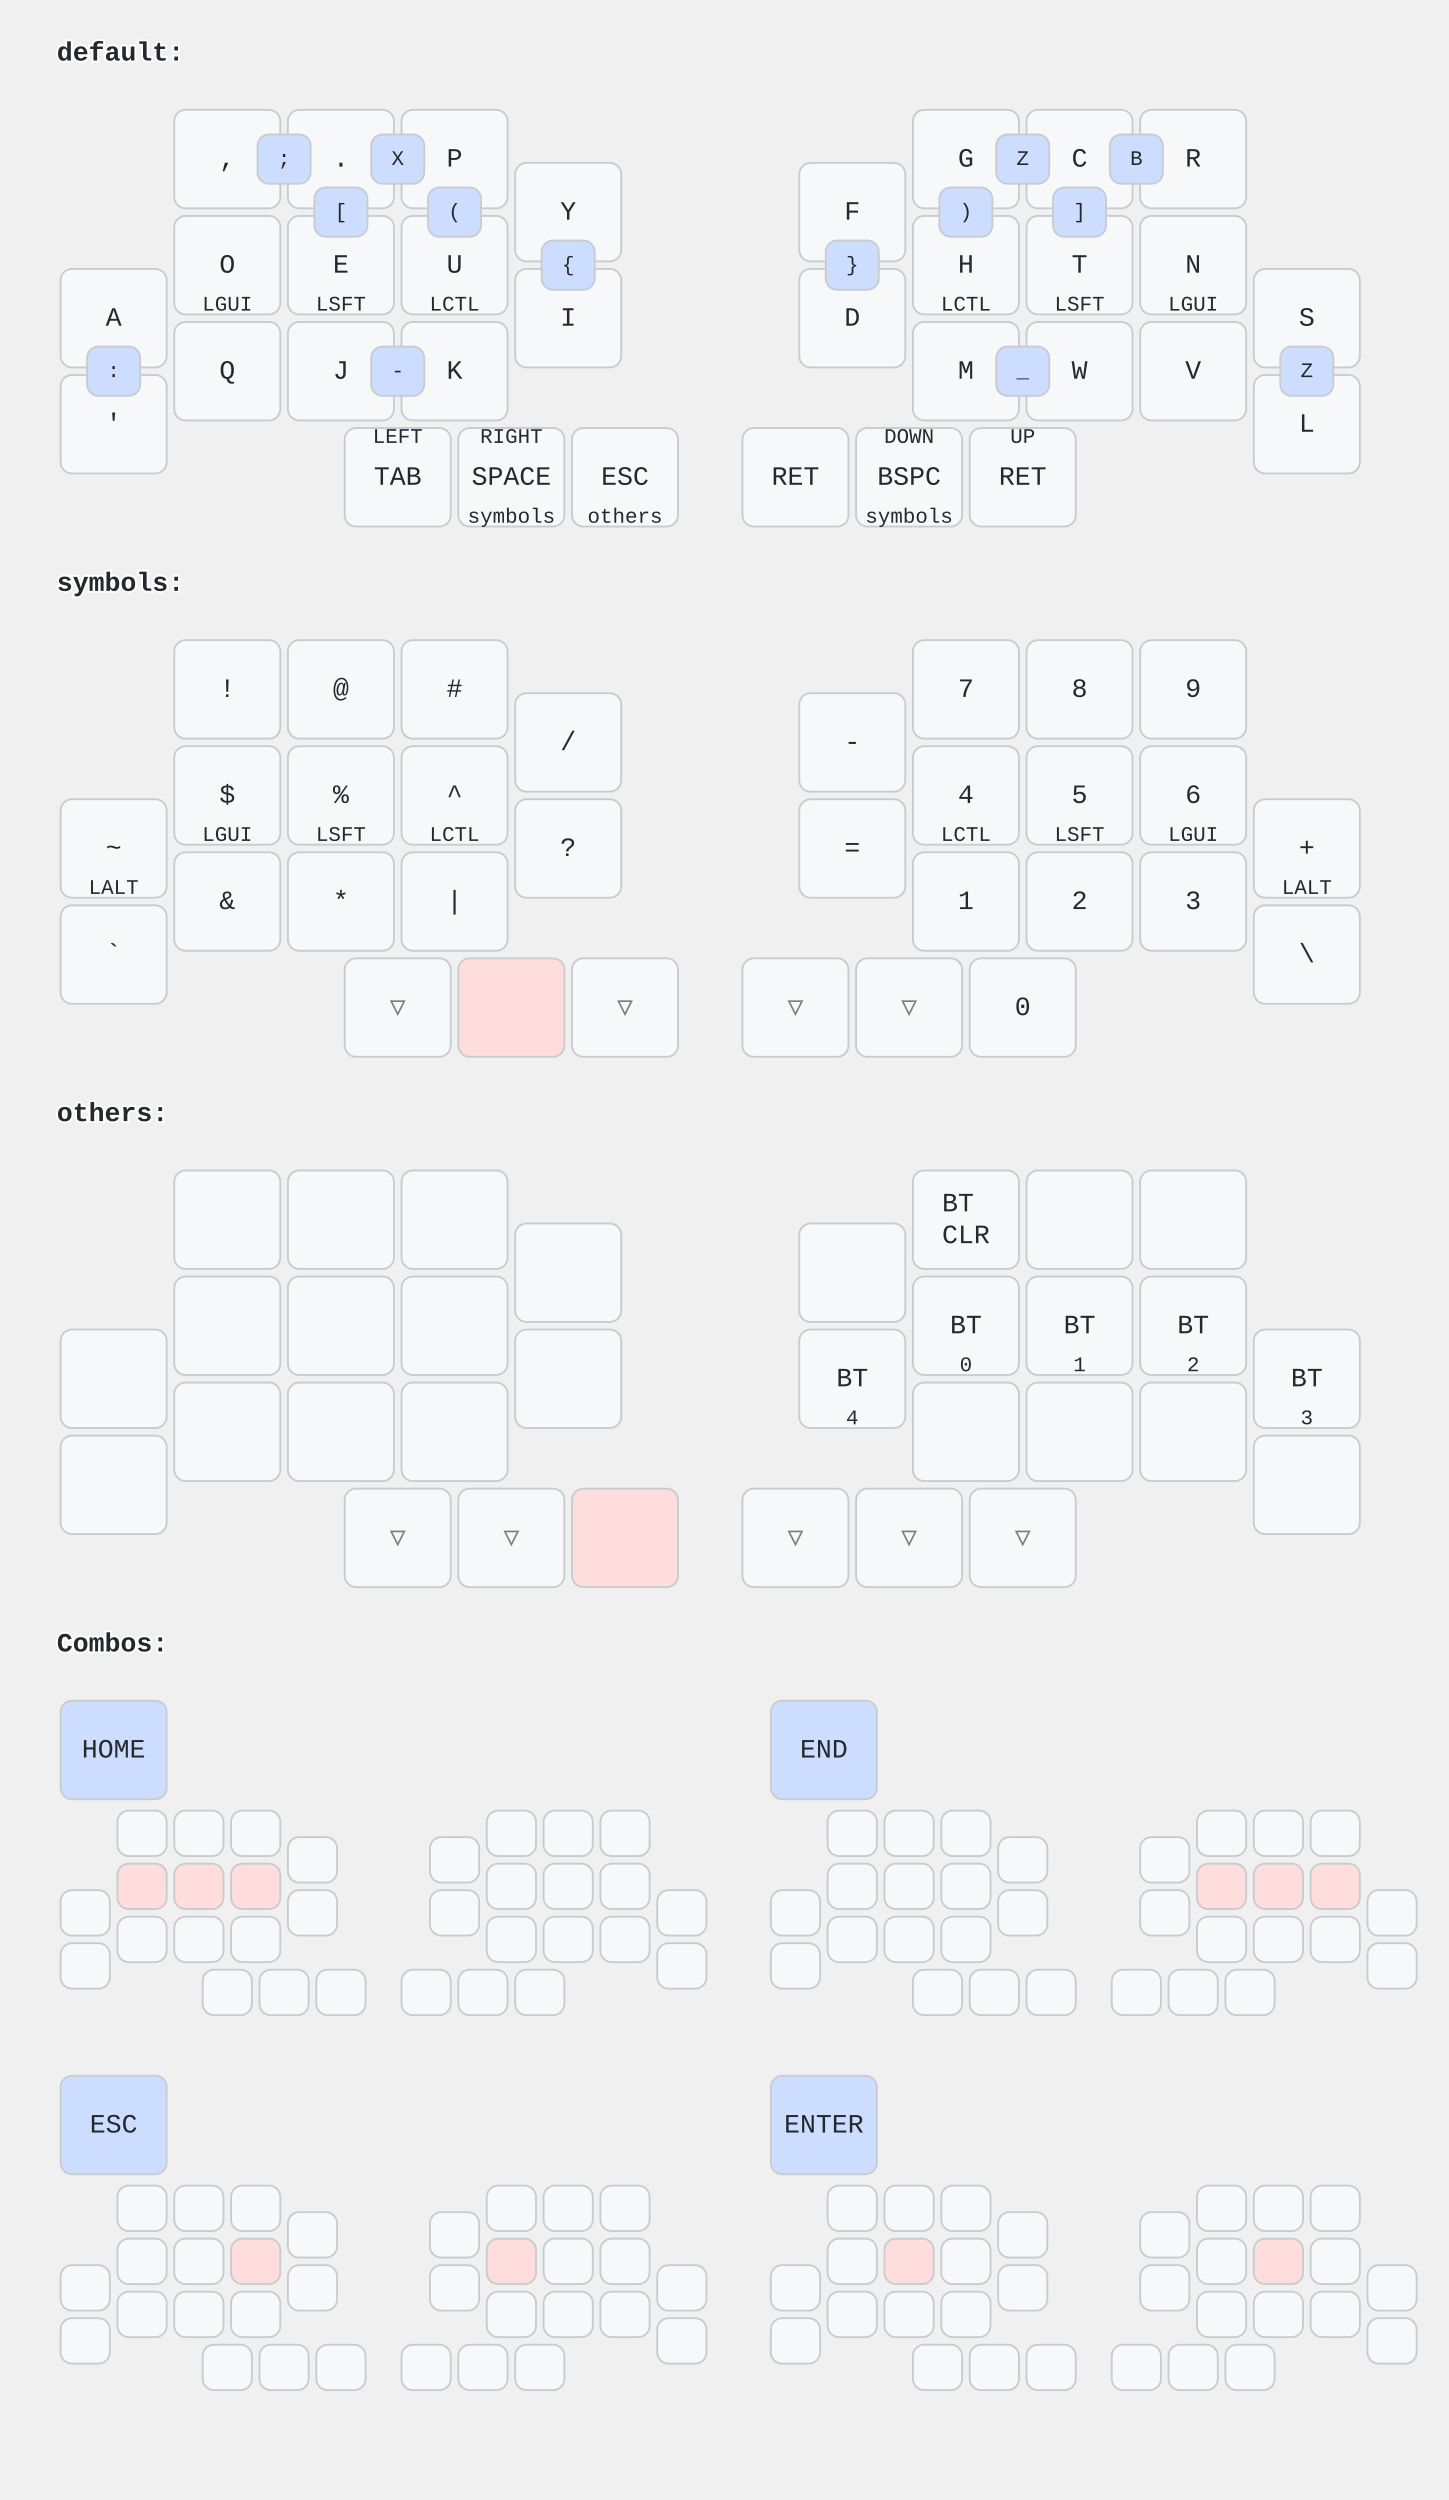
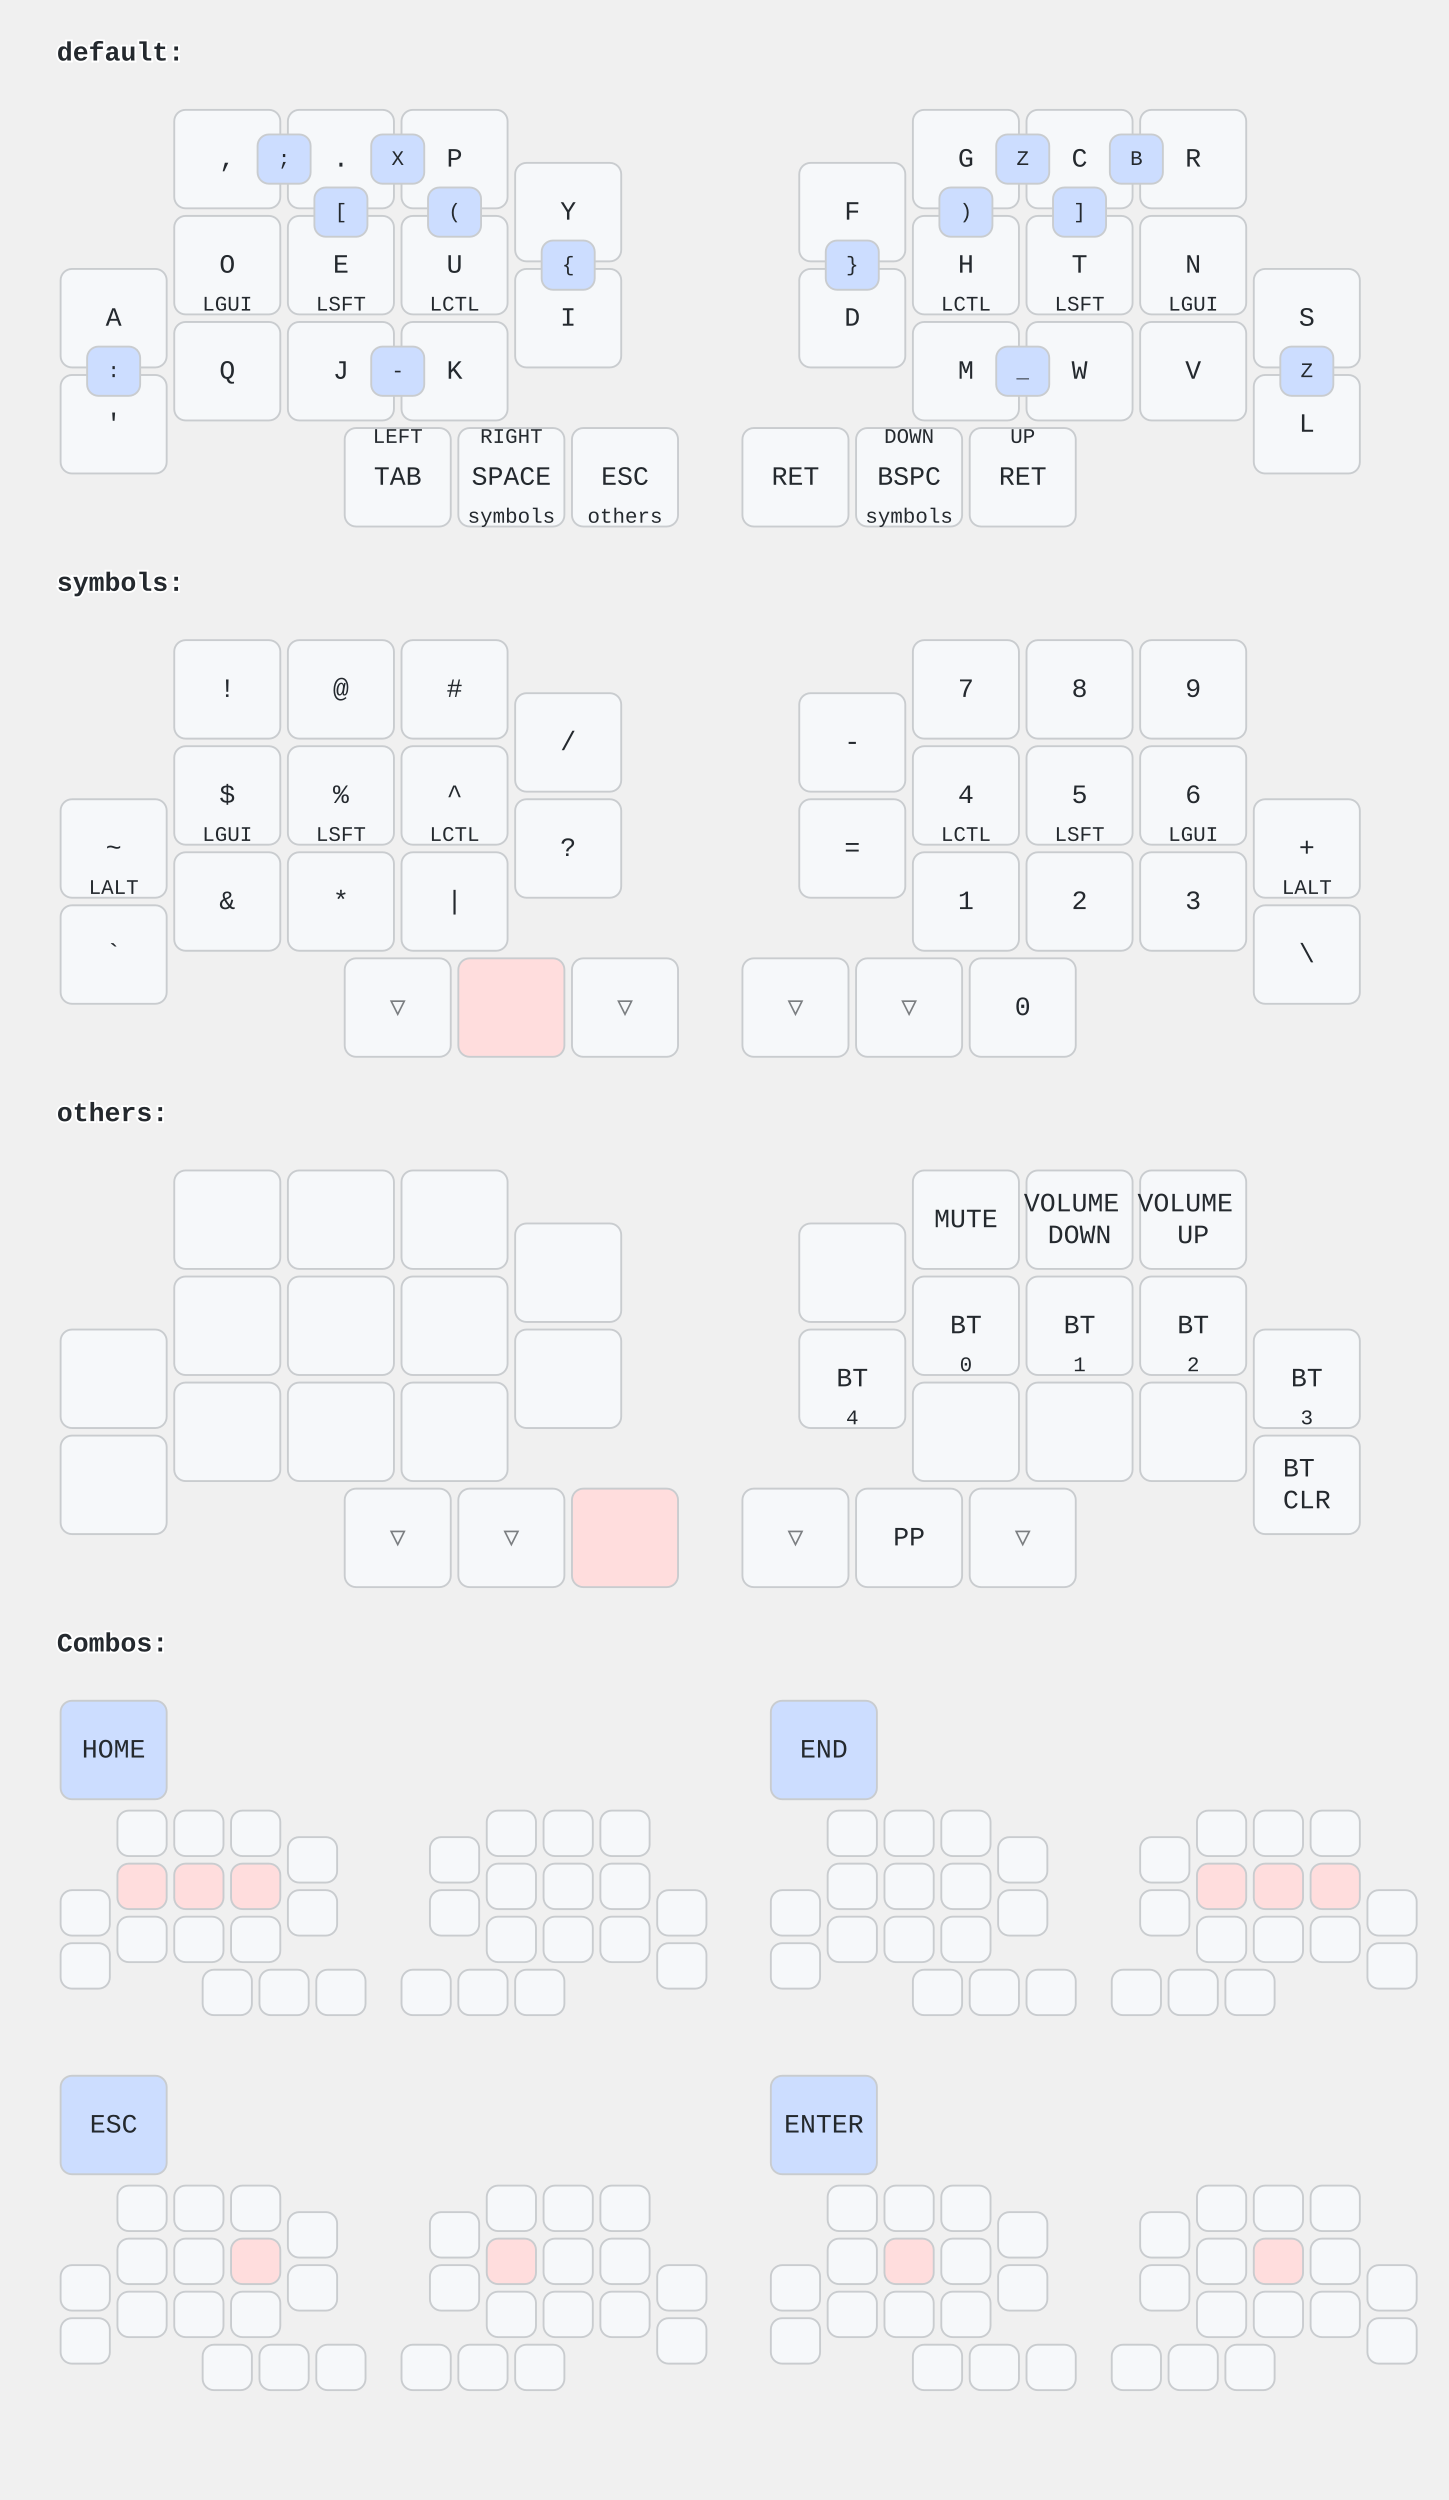
<svg xmlns="http://www.w3.org/2000/svg" width="765" height="1320" viewBox="0 0 765 1320" class="keymap">
  <style>/* inherit to force styles through use tags */
svg path {
    fill: inherit;
}

/* font and background color specifications */
svg.keymap {
    font-family: SFMono-Regular,Consolas,Liberation Mono,Menlo,monospace;
    font-size: 14px;
    font-kerning: normal;
    text-rendering: optimizeLegibility;
    fill: #24292e;
}

/* default key styling */
rect.key {
    fill: #f6f8fa;
}

rect.key, rect.combo {
    stroke: #c9cccf;
    stroke-width: 1;
}

/* default key side styling, only used is draw_key_sides is set */
rect.side {
    filter: brightness(90%);
}

/* color accent for combo boxes */
rect.combo, rect.combo-separate {
    fill: #cdf;
}

/* color accent for held keys */
rect.held, rect.combo.held {
    fill: #fdd;
}

/* color accent for ghost (optional) keys */
rect.ghost, rect.combo.ghost {
    stroke-dasharray: 4, 4;
    stroke-width: 2;
}

text {
    text-anchor: middle;
    dominant-baseline: middle;
}

/* styling for layer labels */
text.label {
    font-weight: bold;
    text-anchor: start;
    stroke: white;
    stroke-width: 2;
    paint-order: stroke;
}

/* styling for combo tap, and key hold/shifted label text */
text.combo, text.hold, text.shifted {
    font-size: 11px;
}

text.hold {
    text-anchor: middle;
    dominant-baseline: auto;
}

text.shifted {
    text-anchor: middle;
    dominant-baseline: hanging;
}

/* styling for hold/shifted label text in combo box */
text.combo.hold, text.combo.shifted {
    font-size: 8px;
}

/* lighter symbol for transparent keys */
text.trans {
    fill: #7b7e81;
}

/* styling for combo dendrons */
path.combo {
    stroke-width: 1;
    stroke: gray;
    fill: none;
}

/* Start Tabler Icons Cleanup */
/* cannot use height/width with glyphs */
.icon-tabler &gt; path {
    fill: inherit;
    stroke: inherit;
    stroke-width: 2;
}
/* hide tabler's default box */
.icon-tabler &gt; path[stroke="none"][fill="none"] {
    visibility: hidden;
}
/* End Tabler Icons Cleanup */
</style>
  <g transform="translate(30, 0)" class="layer-default">
    <text x="0" y="28" class="label">default:</text>
    <g transform="translate(0, 56)">
      <g transform="translate(90, 28)" class="key keypos-0">
        <rect rx="6" ry="6" x="-28" y="-26" width="56" height="52" class="key" />
        <text x="0" y="0" class="key tap">,</text>
      </g>
      <g transform="translate(150, 28)" class="key keypos-1">
        <rect rx="6" ry="6" x="-28" y="-26" width="56" height="52" class="key" />
        <text x="0" y="0" class="key tap">.</text>
      </g>
      <g transform="translate(210, 28)" class="key keypos-2">
        <rect rx="6" ry="6" x="-28" y="-26" width="56" height="52" class="key" />
        <text x="0" y="0" class="key tap">P</text>
      </g>
      <g transform="translate(270, 56)" class="key keypos-3">
        <rect rx="6" ry="6" x="-28" y="-26" width="56" height="52" class="key" />
        <text x="0" y="0" class="key tap">Y</text>
      </g>
      <g transform="translate(420, 56)" class="key keypos-4">
        <rect rx="6" ry="6" x="-28" y="-26" width="56" height="52" class="key" />
        <text x="0" y="0" class="key tap">F</text>
      </g>
      <g transform="translate(480, 28)" class="key keypos-5">
        <rect rx="6" ry="6" x="-28" y="-26" width="56" height="52" class="key" />
        <text x="0" y="0" class="key tap">G</text>
      </g>
      <g transform="translate(540, 28)" class="key keypos-6">
        <rect rx="6" ry="6" x="-28" y="-26" width="56" height="52" class="key" />
        <text x="0" y="0" class="key tap">C</text>
      </g>
      <g transform="translate(600, 28)" class="key keypos-7">
        <rect rx="6" ry="6" x="-28" y="-26" width="56" height="52" class="key" />
        <text x="0" y="0" class="key tap">R</text>
      </g>
      <g transform="translate(30, 112)" class="key keypos-8">
        <rect rx="6" ry="6" x="-28" y="-26" width="56" height="52" class="key" />
        <text x="0" y="0" class="key tap">A</text>
        <text x="0" y="24" class="key hold">LALT</text>
      </g>
      <g transform="translate(90, 84)" class="key keypos-9">
        <rect rx="6" ry="6" x="-28" y="-26" width="56" height="52" class="key" />
        <text x="0" y="0" class="key tap">O</text>
        <text x="0" y="24" class="key hold">LGUI</text>
      </g>
      <g transform="translate(150, 84)" class="key keypos-10">
        <rect rx="6" ry="6" x="-28" y="-26" width="56" height="52" class="key" />
        <text x="0" y="0" class="key tap">E</text>
        <text x="0" y="24" class="key hold">LSFT</text>
      </g>
      <g transform="translate(210, 84)" class="key keypos-11">
        <rect rx="6" ry="6" x="-28" y="-26" width="56" height="52" class="key" />
        <text x="0" y="0" class="key tap">U</text>
        <text x="0" y="24" class="key hold">LCTL</text>
      </g>
      <g transform="translate(270, 112)" class="key keypos-12">
        <rect rx="6" ry="6" x="-28" y="-26" width="56" height="52" class="key" />
        <text x="0" y="0" class="key tap">I</text>
      </g>
      <g transform="translate(420, 112)" class="key keypos-13">
        <rect rx="6" ry="6" x="-28" y="-26" width="56" height="52" class="key" />
        <text x="0" y="0" class="key tap">D</text>
      </g>
      <g transform="translate(480, 84)" class="key keypos-14">
        <rect rx="6" ry="6" x="-28" y="-26" width="56" height="52" class="key" />
        <text x="0" y="0" class="key tap">H</text>
        <text x="0" y="24" class="key hold">LCTL</text>
      </g>
      <g transform="translate(540, 84)" class="key keypos-15">
        <rect rx="6" ry="6" x="-28" y="-26" width="56" height="52" class="key" />
        <text x="0" y="0" class="key tap">T</text>
        <text x="0" y="24" class="key hold">LSFT</text>
      </g>
      <g transform="translate(600, 84)" class="key keypos-16">
        <rect rx="6" ry="6" x="-28" y="-26" width="56" height="52" class="key" />
        <text x="0" y="0" class="key tap">N</text>
        <text x="0" y="24" class="key hold">LGUI</text>
      </g>
      <g transform="translate(660, 112)" class="key keypos-17">
        <rect rx="6" ry="6" x="-28" y="-26" width="56" height="52" class="key" />
        <text x="0" y="0" class="key tap">S</text>
        <text x="0" y="24" class="key hold">LALT</text>
      </g>
      <g transform="translate(30, 168)" class="key keypos-18">
        <rect rx="6" ry="6" x="-28" y="-26" width="56" height="52" class="key" />
        <text x="0" y="0" class="key tap">'</text>
      </g>
      <g transform="translate(90, 140)" class="key keypos-19">
        <rect rx="6" ry="6" x="-28" y="-26" width="56" height="52" class="key" />
        <text x="0" y="0" class="key tap">Q</text>
      </g>
      <g transform="translate(150, 140)" class="key keypos-20">
        <rect rx="6" ry="6" x="-28" y="-26" width="56" height="52" class="key" />
        <text x="0" y="0" class="key tap">J</text>
      </g>
      <g transform="translate(210, 140)" class="key keypos-21">
        <rect rx="6" ry="6" x="-28" y="-26" width="56" height="52" class="key" />
        <text x="0" y="0" class="key tap">K</text>
      </g>
      <g transform="translate(480, 140)" class="key keypos-22">
        <rect rx="6" ry="6" x="-28" y="-26" width="56" height="52" class="key" />
        <text x="0" y="0" class="key tap">M</text>
      </g>
      <g transform="translate(540, 140)" class="key keypos-23">
        <rect rx="6" ry="6" x="-28" y="-26" width="56" height="52" class="key" />
        <text x="0" y="0" class="key tap">W</text>
      </g>
      <g transform="translate(600, 140)" class="key keypos-24">
        <rect rx="6" ry="6" x="-28" y="-26" width="56" height="52" class="key" />
        <text x="0" y="0" class="key tap">V</text>
      </g>
      <g transform="translate(660, 168)" class="key keypos-25">
        <rect rx="6" ry="6" x="-28" y="-26" width="56" height="52" class="key" />
        <text x="0" y="0" class="key tap">L</text>
      </g>
      <g transform="translate(180, 196)" class="key keypos-26">
        <rect rx="6" ry="6" x="-28" y="-26" width="56" height="52" class="key" />
        <text x="0" y="0" class="key tap">TAB</text>
        <text x="0" y="-24" class="key shifted">LEFT</text>
      </g>
      <g transform="translate(240, 196)" class="key keypos-27">
        <rect rx="6" ry="6" x="-28" y="-26" width="56" height="52" class="key" />
        <text x="0" y="0" class="key tap">SPACE</text>
        <text x="0" y="24" class="key hold">symbols</text>
        <text x="0" y="-24" class="key shifted">RIGHT</text>
      </g>
      <g transform="translate(300, 196)" class="key keypos-28">
        <rect rx="6" ry="6" x="-28" y="-26" width="56" height="52" class="key" />
        <text x="0" y="0" class="key tap">ESC</text>
        <text x="0" y="24" class="key hold">others</text>
      </g>
      <g transform="translate(390, 196)" class="key keypos-29">
        <rect rx="6" ry="6" x="-28" y="-26" width="56" height="52" class="key" />
        <text x="0" y="0" class="key tap">RET</text>
      </g>
      <g transform="translate(450, 196)" class="key keypos-30">
        <rect rx="6" ry="6" x="-28" y="-26" width="56" height="52" class="key" />
        <text x="0" y="0" class="key tap">BSPC</text>
        <text x="0" y="24" class="key hold">symbols</text>
        <text x="0" y="-24" class="key shifted">DOWN</text>
      </g>
      <g transform="translate(510, 196)" class="key keypos-31">
        <rect rx="6" ry="6" x="-28" y="-26" width="56" height="52" class="key" />
        <text x="0" y="0" class="key tap">RET</text>
        <text x="0" y="-24" class="key shifted">UP</text>
      </g>
      <g class="combo combopos-0">
        <rect rx="6" ry="6" x="106" y="15" width="28" height="26" class="combo" />
        <text x="120" y="28" class="combo tap">;</text>
      </g>
      <g class="combo combopos-1">
        <rect rx="6" ry="6" x="166" y="15" width="28" height="26" class="combo" />
        <text x="180" y="28" class="combo tap">X</text>
      </g>
      <g class="combo combopos-2">
        <rect rx="6" ry="6" x="496" y="15" width="28" height="26" class="combo" />
        <text x="510" y="28" class="combo tap">Z</text>
      </g>
      <g class="combo combopos-3">
        <rect rx="6" ry="6" x="556" y="15" width="28" height="26" class="combo" />
        <text x="570" y="28" class="combo tap">B</text>
      </g>
      <g class="combo combopos-4">
        <rect rx="6" ry="6" x="16" y="127" width="28" height="26" class="combo" />
        <text x="30" y="140" class="combo tap">:</text>
      </g>
      <g class="combo combopos-5">
        <rect rx="6" ry="6" x="646" y="127" width="28" height="26" class="combo" />
        <text x="660" y="140" class="combo tap">Z</text>
      </g>
      <g class="combo combopos-6">
        <rect rx="6" ry="6" x="136" y="43" width="28" height="26" class="combo" />
        <text x="150" y="56" class="combo tap">[</text>
      </g>
      <g class="combo combopos-7">
        <rect rx="6" ry="6" x="526" y="43" width="28" height="26" class="combo" />
        <text x="540" y="56" class="combo tap">]</text>
      </g>
      <g class="combo combopos-8">
        <rect rx="6" ry="6" x="196" y="43" width="28" height="26" class="combo" />
        <text x="210" y="56" class="combo tap">(</text>
      </g>
      <g class="combo combopos-9">
        <rect rx="6" ry="6" x="466" y="43" width="28" height="26" class="combo" />
        <text x="480" y="56" class="combo tap">)</text>
      </g>
      <g class="combo combopos-10">
        <rect rx="6" ry="6" x="256" y="71" width="28" height="26" class="combo" />
        <text x="270" y="84" class="combo tap">{</text>
      </g>
      <g class="combo combopos-11">
        <rect rx="6" ry="6" x="406" y="71" width="28" height="26" class="combo" />
        <text x="420" y="84" class="combo tap">}</text>
      </g>
      <g class="combo combopos-12">
        <rect rx="6" ry="6" x="166" y="127" width="28" height="26" class="combo" />
        <text x="180" y="140" class="combo tap">-</text>
      </g>
      <g class="combo combopos-13">
        <rect rx="6" ry="6" x="496" y="127" width="28" height="26" class="combo" />
        <text x="510" y="140" class="combo tap">_</text>
      </g>
    </g>
  </g>
  <g transform="translate(30, 280)" class="layer-symbols">
    <text x="0" y="28" class="label">symbols:</text>
    <g transform="translate(0, 56)">
      <g transform="translate(90, 28)" class="key keypos-0">
        <rect rx="6" ry="6" x="-28" y="-26" width="56" height="52" class="key" />
        <text x="0" y="0" class="key tap">!</text>
      </g>
      <g transform="translate(150, 28)" class="key keypos-1">
        <rect rx="6" ry="6" x="-28" y="-26" width="56" height="52" class="key" />
        <text x="0" y="0" class="key tap">@</text>
      </g>
      <g transform="translate(210, 28)" class="key keypos-2">
        <rect rx="6" ry="6" x="-28" y="-26" width="56" height="52" class="key" />
        <text x="0" y="0" class="key tap">#</text>
      </g>
      <g transform="translate(270, 56)" class="key keypos-3">
        <rect rx="6" ry="6" x="-28" y="-26" width="56" height="52" class="key" />
        <text x="0" y="0" class="key tap">/</text>
      </g>
      <g transform="translate(420, 56)" class="key keypos-4">
        <rect rx="6" ry="6" x="-28" y="-26" width="56" height="52" class="key" />
        <text x="0" y="0" class="key tap">-</text>
      </g>
      <g transform="translate(480, 28)" class="key keypos-5">
        <rect rx="6" ry="6" x="-28" y="-26" width="56" height="52" class="key" />
        <text x="0" y="0" class="key tap">7</text>
      </g>
      <g transform="translate(540, 28)" class="key keypos-6">
        <rect rx="6" ry="6" x="-28" y="-26" width="56" height="52" class="key" />
        <text x="0" y="0" class="key tap">8</text>
      </g>
      <g transform="translate(600, 28)" class="key keypos-7">
        <rect rx="6" ry="6" x="-28" y="-26" width="56" height="52" class="key" />
        <text x="0" y="0" class="key tap">9</text>
      </g>
      <g transform="translate(30, 112)" class="key keypos-8">
        <rect rx="6" ry="6" x="-28" y="-26" width="56" height="52" class="key" />
        <text x="0" y="0" class="key tap">~</text>
        <text x="0" y="24" class="key hold">LALT</text>
      </g>
      <g transform="translate(90, 84)" class="key keypos-9">
        <rect rx="6" ry="6" x="-28" y="-26" width="56" height="52" class="key" />
        <text x="0" y="0" class="key tap">$</text>
        <text x="0" y="24" class="key hold">LGUI</text>
      </g>
      <g transform="translate(150, 84)" class="key keypos-10">
        <rect rx="6" ry="6" x="-28" y="-26" width="56" height="52" class="key" />
        <text x="0" y="0" class="key tap">%</text>
        <text x="0" y="24" class="key hold">LSFT</text>
      </g>
      <g transform="translate(210, 84)" class="key keypos-11">
        <rect rx="6" ry="6" x="-28" y="-26" width="56" height="52" class="key" />
        <text x="0" y="0" class="key tap">^</text>
        <text x="0" y="24" class="key hold">LCTL</text>
      </g>
      <g transform="translate(270, 112)" class="key keypos-12">
        <rect rx="6" ry="6" x="-28" y="-26" width="56" height="52" class="key" />
        <text x="0" y="0" class="key tap">?</text>
      </g>
      <g transform="translate(420, 112)" class="key keypos-13">
        <rect rx="6" ry="6" x="-28" y="-26" width="56" height="52" class="key" />
        <text x="0" y="0" class="key tap">=</text>
      </g>
      <g transform="translate(480, 84)" class="key keypos-14">
        <rect rx="6" ry="6" x="-28" y="-26" width="56" height="52" class="key" />
        <text x="0" y="0" class="key tap">4</text>
        <text x="0" y="24" class="key hold">LCTL</text>
      </g>
      <g transform="translate(540, 84)" class="key keypos-15">
        <rect rx="6" ry="6" x="-28" y="-26" width="56" height="52" class="key" />
        <text x="0" y="0" class="key tap">5</text>
        <text x="0" y="24" class="key hold">LSFT</text>
      </g>
      <g transform="translate(600, 84)" class="key keypos-16">
        <rect rx="6" ry="6" x="-28" y="-26" width="56" height="52" class="key" />
        <text x="0" y="0" class="key tap">6</text>
        <text x="0" y="24" class="key hold">LGUI</text>
      </g>
      <g transform="translate(660, 112)" class="key keypos-17">
        <rect rx="6" ry="6" x="-28" y="-26" width="56" height="52" class="key" />
        <text x="0" y="0" class="key tap">+</text>
        <text x="0" y="24" class="key hold">LALT</text>
      </g>
      <g transform="translate(30, 168)" class="key keypos-18">
        <rect rx="6" ry="6" x="-28" y="-26" width="56" height="52" class="key" />
        <text x="0" y="0" class="key tap">`</text>
      </g>
      <g transform="translate(90, 140)" class="key keypos-19">
        <rect rx="6" ry="6" x="-28" y="-26" width="56" height="52" class="key" />
        <text x="0" y="0" class="key tap">&amp;</text>
      </g>
      <g transform="translate(150, 140)" class="key keypos-20">
        <rect rx="6" ry="6" x="-28" y="-26" width="56" height="52" class="key" />
        <text x="0" y="0" class="key tap">*</text>
      </g>
      <g transform="translate(210, 140)" class="key keypos-21">
        <rect rx="6" ry="6" x="-28" y="-26" width="56" height="52" class="key" />
        <text x="0" y="0" class="key tap">|</text>
      </g>
      <g transform="translate(480, 140)" class="key keypos-22">
        <rect rx="6" ry="6" x="-28" y="-26" width="56" height="52" class="key" />
        <text x="0" y="0" class="key tap">1</text>
      </g>
      <g transform="translate(540, 140)" class="key keypos-23">
        <rect rx="6" ry="6" x="-28" y="-26" width="56" height="52" class="key" />
        <text x="0" y="0" class="key tap">2</text>
      </g>
      <g transform="translate(600, 140)" class="key keypos-24">
        <rect rx="6" ry="6" x="-28" y="-26" width="56" height="52" class="key" />
        <text x="0" y="0" class="key tap">3</text>
      </g>
      <g transform="translate(660, 168)" class="key keypos-25">
        <rect rx="6" ry="6" x="-28" y="-26" width="56" height="52" class="key" />
        <text x="0" y="0" class="key tap">\</text>
      </g>
      <g transform="translate(180, 196)" class="key trans keypos-26">
        <rect rx="6" ry="6" x="-28" y="-26" width="56" height="52" class="key trans" />
        <text x="0" y="0" class="key trans tap">▽</text>
      </g>
      <g transform="translate(240, 196)" class="key held keypos-27">
        <rect rx="6" ry="6" x="-28" y="-26" width="56" height="52" class="key held" />
      </g>
      <g transform="translate(300, 196)" class="key trans keypos-28">
        <rect rx="6" ry="6" x="-28" y="-26" width="56" height="52" class="key trans" />
        <text x="0" y="0" class="key trans tap">▽</text>
      </g>
      <g transform="translate(390, 196)" class="key trans keypos-29">
        <rect rx="6" ry="6" x="-28" y="-26" width="56" height="52" class="key trans" />
        <text x="0" y="0" class="key trans tap">▽</text>
      </g>
      <g transform="translate(450, 196)" class="key trans keypos-30">
        <rect rx="6" ry="6" x="-28" y="-26" width="56" height="52" class="key trans" />
        <text x="0" y="0" class="key trans tap">▽</text>
      </g>
      <g transform="translate(510, 196)" class="key keypos-31">
        <rect rx="6" ry="6" x="-28" y="-26" width="56" height="52" class="key" />
        <text x="0" y="0" class="key tap">0</text>
      </g>
    </g>
  </g>
  <g transform="translate(30, 560)" class="layer-others">
    <text x="0" y="28" class="label">others:</text>
    <g transform="translate(0, 56)">
      <g transform="translate(90, 28)" class="key keypos-0">
        <rect rx="6" ry="6" x="-28" y="-26" width="56" height="52" class="key" />
      </g>
      <g transform="translate(150, 28)" class="key keypos-1">
        <rect rx="6" ry="6" x="-28" y="-26" width="56" height="52" class="key" />
      </g>
      <g transform="translate(210, 28)" class="key keypos-2">
        <rect rx="6" ry="6" x="-28" y="-26" width="56" height="52" class="key" />
      </g>
      <g transform="translate(270, 56)" class="key keypos-3">
        <rect rx="6" ry="6" x="-28" y="-26" width="56" height="52" class="key" />
      </g>
      <g transform="translate(420, 56)" class="key keypos-4">
        <rect rx="6" ry="6" x="-28" y="-26" width="56" height="52" class="key" />
      </g>
      <g transform="translate(480, 28)" class="key keypos-5">
        <rect rx="6" ry="6" x="-28" y="-26" width="56" height="52" class="key" />
+         <text x="0" y="0" class="key tap">MUTE</text>
+       </g>
+       <g transform="translate(540, 28)" class="key keypos-6">
+         <rect rx="6" ry="6" x="-28" y="-26" width="56" height="52" class="key" />
+         <text x="0" y="0" class="key tap">
+           <tspan x="0" dy="-0.6em">VOLUME</tspan>
+           <tspan x="0" dy="1.2em">DOWN</tspan>
+         </text>
+       </g>
+       <g transform="translate(600, 28)" class="key keypos-7">
+         <rect rx="6" ry="6" x="-28" y="-26" width="56" height="52" class="key" />
+         <text x="0" y="0" class="key tap">
+           <tspan x="0" dy="-0.6em">VOLUME</tspan>
+           <tspan x="0" dy="1.2em">UP</tspan>
+         </text>
+       </g>
+       <g transform="translate(30, 112)" class="key keypos-8">
+         <rect rx="6" ry="6" x="-28" y="-26" width="56" height="52" class="key" />
+       </g>
+       <g transform="translate(90, 84)" class="key keypos-9">
+         <rect rx="6" ry="6" x="-28" y="-26" width="56" height="52" class="key" />
+       </g>
+       <g transform="translate(150, 84)" class="key keypos-10">
+         <rect rx="6" ry="6" x="-28" y="-26" width="56" height="52" class="key" />
+       </g>
+       <g transform="translate(210, 84)" class="key keypos-11">
+         <rect rx="6" ry="6" x="-28" y="-26" width="56" height="52" class="key" />
+       </g>
+       <g transform="translate(270, 112)" class="key keypos-12">
+         <rect rx="6" ry="6" x="-28" y="-26" width="56" height="52" class="key" />
+       </g>
+       <g transform="translate(420, 112)" class="key keypos-13">
+         <rect rx="6" ry="6" x="-28" y="-26" width="56" height="52" class="key" />
+         <text x="0" y="0" class="key tap">BT</text>
+         <text x="0" y="24" class="key hold">4</text>
+       </g>
+       <g transform="translate(480, 84)" class="key keypos-14">
+         <rect rx="6" ry="6" x="-28" y="-26" width="56" height="52" class="key" />
+         <text x="0" y="0" class="key tap">BT</text>
+         <text x="0" y="24" class="key hold">0</text>
+       </g>
+       <g transform="translate(540, 84)" class="key keypos-15">
+         <rect rx="6" ry="6" x="-28" y="-26" width="56" height="52" class="key" />
+         <text x="0" y="0" class="key tap">BT</text>
+         <text x="0" y="24" class="key hold">1</text>
+       </g>
+       <g transform="translate(600, 84)" class="key keypos-16">
+         <rect rx="6" ry="6" x="-28" y="-26" width="56" height="52" class="key" />
+         <text x="0" y="0" class="key tap">BT</text>
+         <text x="0" y="24" class="key hold">2</text>
+       </g>
+       <g transform="translate(660, 112)" class="key keypos-17">
+         <rect rx="6" ry="6" x="-28" y="-26" width="56" height="52" class="key" />
+         <text x="0" y="0" class="key tap">BT</text>
+         <text x="0" y="24" class="key hold">3</text>
+       </g>
+       <g transform="translate(30, 168)" class="key keypos-18">
+         <rect rx="6" ry="6" x="-28" y="-26" width="56" height="52" class="key" />
+       </g>
+       <g transform="translate(90, 140)" class="key keypos-19">
+         <rect rx="6" ry="6" x="-28" y="-26" width="56" height="52" class="key" />
+       </g>
+       <g transform="translate(150, 140)" class="key keypos-20">
+         <rect rx="6" ry="6" x="-28" y="-26" width="56" height="52" class="key" />
+       </g>
+       <g transform="translate(210, 140)" class="key keypos-21">
+         <rect rx="6" ry="6" x="-28" y="-26" width="56" height="52" class="key" />
+       </g>
+       <g transform="translate(480, 140)" class="key keypos-22">
+         <rect rx="6" ry="6" x="-28" y="-26" width="56" height="52" class="key" />
+       </g>
+       <g transform="translate(540, 140)" class="key keypos-23">
+         <rect rx="6" ry="6" x="-28" y="-26" width="56" height="52" class="key" />
+       </g>
+       <g transform="translate(600, 140)" class="key keypos-24">
+         <rect rx="6" ry="6" x="-28" y="-26" width="56" height="52" class="key" />
+       </g>
+       <g transform="translate(660, 168)" class="key keypos-25">
+         <rect rx="6" ry="6" x="-28" y="-26" width="56" height="52" class="key" />
        <text x="0" y="0" class="key tap">
          <tspan x="0" dy="-0.6em">BT</tspan>
          <tspan x="0" dy="1.2em">CLR</tspan>
        </text>
      </g>
-       <g transform="translate(540, 28)" class="key keypos-6">
-         <rect rx="6" ry="6" x="-28" y="-26" width="56" height="52" class="key" />
-       </g>
-       <g transform="translate(600, 28)" class="key keypos-7">
-         <rect rx="6" ry="6" x="-28" y="-26" width="56" height="52" class="key" />
-       </g>
-       <g transform="translate(30, 112)" class="key keypos-8">
-         <rect rx="6" ry="6" x="-28" y="-26" width="56" height="52" class="key" />
-       </g>
-       <g transform="translate(90, 84)" class="key keypos-9">
-         <rect rx="6" ry="6" x="-28" y="-26" width="56" height="52" class="key" />
-       </g>
-       <g transform="translate(150, 84)" class="key keypos-10">
-         <rect rx="6" ry="6" x="-28" y="-26" width="56" height="52" class="key" />
-       </g>
-       <g transform="translate(210, 84)" class="key keypos-11">
-         <rect rx="6" ry="6" x="-28" y="-26" width="56" height="52" class="key" />
-       </g>
-       <g transform="translate(270, 112)" class="key keypos-12">
-         <rect rx="6" ry="6" x="-28" y="-26" width="56" height="52" class="key" />
-       </g>
-       <g transform="translate(420, 112)" class="key keypos-13">
-         <rect rx="6" ry="6" x="-28" y="-26" width="56" height="52" class="key" />
-         <text x="0" y="0" class="key tap">BT</text>
-         <text x="0" y="24" class="key hold">4</text>
-       </g>
-       <g transform="translate(480, 84)" class="key keypos-14">
-         <rect rx="6" ry="6" x="-28" y="-26" width="56" height="52" class="key" />
-         <text x="0" y="0" class="key tap">BT</text>
-         <text x="0" y="24" class="key hold">0</text>
-       </g>
-       <g transform="translate(540, 84)" class="key keypos-15">
-         <rect rx="6" ry="6" x="-28" y="-26" width="56" height="52" class="key" />
-         <text x="0" y="0" class="key tap">BT</text>
-         <text x="0" y="24" class="key hold">1</text>
-       </g>
-       <g transform="translate(600, 84)" class="key keypos-16">
-         <rect rx="6" ry="6" x="-28" y="-26" width="56" height="52" class="key" />
-         <text x="0" y="0" class="key tap">BT</text>
-         <text x="0" y="24" class="key hold">2</text>
-       </g>
-       <g transform="translate(660, 112)" class="key keypos-17">
-         <rect rx="6" ry="6" x="-28" y="-26" width="56" height="52" class="key" />
-         <text x="0" y="0" class="key tap">BT</text>
-         <text x="0" y="24" class="key hold">3</text>
-       </g>
-       <g transform="translate(30, 168)" class="key keypos-18">
-         <rect rx="6" ry="6" x="-28" y="-26" width="56" height="52" class="key" />
-       </g>
-       <g transform="translate(90, 140)" class="key keypos-19">
-         <rect rx="6" ry="6" x="-28" y="-26" width="56" height="52" class="key" />
-       </g>
-       <g transform="translate(150, 140)" class="key keypos-20">
-         <rect rx="6" ry="6" x="-28" y="-26" width="56" height="52" class="key" />
-       </g>
-       <g transform="translate(210, 140)" class="key keypos-21">
-         <rect rx="6" ry="6" x="-28" y="-26" width="56" height="52" class="key" />
-       </g>
-       <g transform="translate(480, 140)" class="key keypos-22">
-         <rect rx="6" ry="6" x="-28" y="-26" width="56" height="52" class="key" />
-       </g>
-       <g transform="translate(540, 140)" class="key keypos-23">
-         <rect rx="6" ry="6" x="-28" y="-26" width="56" height="52" class="key" />
-       </g>
-       <g transform="translate(600, 140)" class="key keypos-24">
-         <rect rx="6" ry="6" x="-28" y="-26" width="56" height="52" class="key" />
-       </g>
-       <g transform="translate(660, 168)" class="key keypos-25">
-         <rect rx="6" ry="6" x="-28" y="-26" width="56" height="52" class="key" />
-       </g>
      <g transform="translate(180, 196)" class="key trans keypos-26">
        <rect rx="6" ry="6" x="-28" y="-26" width="56" height="52" class="key trans" />
        <text x="0" y="0" class="key trans tap">▽</text>
      </g>
      <g transform="translate(240, 196)" class="key trans keypos-27">
        <rect rx="6" ry="6" x="-28" y="-26" width="56" height="52" class="key trans" />
        <text x="0" y="0" class="key trans tap">▽</text>
      </g>
      <g transform="translate(300, 196)" class="key held keypos-28">
        <rect rx="6" ry="6" x="-28" y="-26" width="56" height="52" class="key held" />
      </g>
      <g transform="translate(390, 196)" class="key trans keypos-29">
        <rect rx="6" ry="6" x="-28" y="-26" width="56" height="52" class="key trans" />
        <text x="0" y="0" class="key trans tap">▽</text>
      </g>
-       <g transform="translate(450, 196)" class="key trans keypos-30">
-         <rect rx="6" ry="6" x="-28" y="-26" width="56" height="52" class="key trans" />
-         <text x="0" y="0" class="key trans tap">▽</text>
+       <g transform="translate(450, 196)" class="key keypos-30">
+         <rect rx="6" ry="6" x="-28" y="-26" width="56" height="52" class="key" />
+         <text x="0" y="0" class="key tap">PP</text>
      </g>
      <g transform="translate(510, 196)" class="key trans keypos-31">
        <rect rx="6" ry="6" x="-28" y="-26" width="56" height="52" class="key trans" />
        <text x="0" y="0" class="key trans tap">▽</text>
      </g>
    </g>
  </g>
  <text x="30" y="868" class="label">Combos:</text>
  <g transform="translate(30, 840)" class="layer-combopos-0">
    <g transform="translate(0, 56)">
      <g transform="translate(30, 28)" class="key  combo-separate keypos-0">
        <rect rx="6" ry="6" x="-28" y="-26" width="56" height="52" class="key  combo-separate" />
        <text x="0" y="0" class="key  combo-separate tap">HOME</text>
      </g>
      <g transform="translate(45, 72)" class="key keypos-1">
        <rect rx="6" ry="6" x="-13" y="-12" width="26" height="24" class="key" />
      </g>
      <g transform="translate(75, 72)" class="key keypos-2">
        <rect rx="6" ry="6" x="-13" y="-12" width="26" height="24" class="key" />
      </g>
      <g transform="translate(105, 72)" class="key keypos-3">
        <rect rx="6" ry="6" x="-13" y="-12" width="26" height="24" class="key" />
      </g>
      <g transform="translate(135, 86)" class="key keypos-4">
        <rect rx="6" ry="6" x="-13" y="-12" width="26" height="24" class="key" />
      </g>
      <g transform="translate(210, 86)" class="key keypos-5">
        <rect rx="6" ry="6" x="-13" y="-12" width="26" height="24" class="key" />
      </g>
      <g transform="translate(240, 72)" class="key keypos-6">
        <rect rx="6" ry="6" x="-13" y="-12" width="26" height="24" class="key" />
      </g>
      <g transform="translate(270, 72)" class="key keypos-7">
        <rect rx="6" ry="6" x="-13" y="-12" width="26" height="24" class="key" />
      </g>
      <g transform="translate(300, 72)" class="key keypos-8">
        <rect rx="6" ry="6" x="-13" y="-12" width="26" height="24" class="key" />
      </g>
      <g transform="translate(15, 114)" class="key keypos-9">
        <rect rx="6" ry="6" x="-13" y="-12" width="26" height="24" class="key" />
      </g>
      <g transform="translate(45, 100)" class="key held keypos-10">
        <rect rx="6" ry="6" x="-13" y="-12" width="26" height="24" class="key held" />
      </g>
      <g transform="translate(75, 100)" class="key held keypos-11">
        <rect rx="6" ry="6" x="-13" y="-12" width="26" height="24" class="key held" />
      </g>
      <g transform="translate(105, 100)" class="key held keypos-12">
        <rect rx="6" ry="6" x="-13" y="-12" width="26" height="24" class="key held" />
      </g>
      <g transform="translate(135, 114)" class="key keypos-13">
        <rect rx="6" ry="6" x="-13" y="-12" width="26" height="24" class="key" />
      </g>
      <g transform="translate(210, 114)" class="key keypos-14">
        <rect rx="6" ry="6" x="-13" y="-12" width="26" height="24" class="key" />
      </g>
      <g transform="translate(240, 100)" class="key keypos-15">
        <rect rx="6" ry="6" x="-13" y="-12" width="26" height="24" class="key" />
      </g>
      <g transform="translate(270, 100)" class="key keypos-16">
        <rect rx="6" ry="6" x="-13" y="-12" width="26" height="24" class="key" />
      </g>
      <g transform="translate(300, 100)" class="key keypos-17">
        <rect rx="6" ry="6" x="-13" y="-12" width="26" height="24" class="key" />
      </g>
      <g transform="translate(330, 114)" class="key keypos-18">
        <rect rx="6" ry="6" x="-13" y="-12" width="26" height="24" class="key" />
      </g>
      <g transform="translate(15, 142)" class="key keypos-19">
        <rect rx="6" ry="6" x="-13" y="-12" width="26" height="24" class="key" />
      </g>
      <g transform="translate(45, 128)" class="key keypos-20">
        <rect rx="6" ry="6" x="-13" y="-12" width="26" height="24" class="key" />
      </g>
      <g transform="translate(75, 128)" class="key keypos-21">
        <rect rx="6" ry="6" x="-13" y="-12" width="26" height="24" class="key" />
      </g>
      <g transform="translate(105, 128)" class="key keypos-22">
        <rect rx="6" ry="6" x="-13" y="-12" width="26" height="24" class="key" />
      </g>
      <g transform="translate(240, 128)" class="key keypos-23">
        <rect rx="6" ry="6" x="-13" y="-12" width="26" height="24" class="key" />
      </g>
      <g transform="translate(270, 128)" class="key keypos-24">
        <rect rx="6" ry="6" x="-13" y="-12" width="26" height="24" class="key" />
      </g>
      <g transform="translate(300, 128)" class="key keypos-25">
        <rect rx="6" ry="6" x="-13" y="-12" width="26" height="24" class="key" />
      </g>
      <g transform="translate(330, 142)" class="key keypos-26">
        <rect rx="6" ry="6" x="-13" y="-12" width="26" height="24" class="key" />
      </g>
      <g transform="translate(90, 156)" class="key keypos-27">
        <rect rx="6" ry="6" x="-13" y="-12" width="26" height="24" class="key" />
      </g>
      <g transform="translate(120, 156)" class="key keypos-28">
        <rect rx="6" ry="6" x="-13" y="-12" width="26" height="24" class="key" />
      </g>
      <g transform="translate(150, 156)" class="key keypos-29">
        <rect rx="6" ry="6" x="-13" y="-12" width="26" height="24" class="key" />
      </g>
      <g transform="translate(195, 156)" class="key keypos-30">
        <rect rx="6" ry="6" x="-13" y="-12" width="26" height="24" class="key" />
      </g>
      <g transform="translate(225, 156)" class="key keypos-31">
        <rect rx="6" ry="6" x="-13" y="-12" width="26" height="24" class="key" />
      </g>
      <g transform="translate(255, 156)" class="key keypos-32">
        <rect rx="6" ry="6" x="-13" y="-12" width="26" height="24" class="key" />
      </g>
    </g>
  </g>
  <g transform="translate(405, 840)" class="layer-combopos-1">
    <g transform="translate(0, 56)">
      <g transform="translate(30, 28)" class="key  combo-separate keypos-0">
        <rect rx="6" ry="6" x="-28" y="-26" width="56" height="52" class="key  combo-separate" />
        <text x="0" y="0" class="key  combo-separate tap">END</text>
      </g>
      <g transform="translate(45, 72)" class="key keypos-1">
        <rect rx="6" ry="6" x="-13" y="-12" width="26" height="24" class="key" />
      </g>
      <g transform="translate(75, 72)" class="key keypos-2">
        <rect rx="6" ry="6" x="-13" y="-12" width="26" height="24" class="key" />
      </g>
      <g transform="translate(105, 72)" class="key keypos-3">
        <rect rx="6" ry="6" x="-13" y="-12" width="26" height="24" class="key" />
      </g>
      <g transform="translate(135, 86)" class="key keypos-4">
        <rect rx="6" ry="6" x="-13" y="-12" width="26" height="24" class="key" />
      </g>
      <g transform="translate(210, 86)" class="key keypos-5">
        <rect rx="6" ry="6" x="-13" y="-12" width="26" height="24" class="key" />
      </g>
      <g transform="translate(240, 72)" class="key keypos-6">
        <rect rx="6" ry="6" x="-13" y="-12" width="26" height="24" class="key" />
      </g>
      <g transform="translate(270, 72)" class="key keypos-7">
        <rect rx="6" ry="6" x="-13" y="-12" width="26" height="24" class="key" />
      </g>
      <g transform="translate(300, 72)" class="key keypos-8">
        <rect rx="6" ry="6" x="-13" y="-12" width="26" height="24" class="key" />
      </g>
      <g transform="translate(15, 114)" class="key keypos-9">
        <rect rx="6" ry="6" x="-13" y="-12" width="26" height="24" class="key" />
      </g>
      <g transform="translate(45, 100)" class="key keypos-10">
        <rect rx="6" ry="6" x="-13" y="-12" width="26" height="24" class="key" />
      </g>
      <g transform="translate(75, 100)" class="key keypos-11">
        <rect rx="6" ry="6" x="-13" y="-12" width="26" height="24" class="key" />
      </g>
      <g transform="translate(105, 100)" class="key keypos-12">
        <rect rx="6" ry="6" x="-13" y="-12" width="26" height="24" class="key" />
      </g>
      <g transform="translate(135, 114)" class="key keypos-13">
        <rect rx="6" ry="6" x="-13" y="-12" width="26" height="24" class="key" />
      </g>
      <g transform="translate(210, 114)" class="key keypos-14">
        <rect rx="6" ry="6" x="-13" y="-12" width="26" height="24" class="key" />
      </g>
      <g transform="translate(240, 100)" class="key held keypos-15">
        <rect rx="6" ry="6" x="-13" y="-12" width="26" height="24" class="key held" />
      </g>
      <g transform="translate(270, 100)" class="key held keypos-16">
        <rect rx="6" ry="6" x="-13" y="-12" width="26" height="24" class="key held" />
      </g>
      <g transform="translate(300, 100)" class="key held keypos-17">
        <rect rx="6" ry="6" x="-13" y="-12" width="26" height="24" class="key held" />
      </g>
      <g transform="translate(330, 114)" class="key keypos-18">
        <rect rx="6" ry="6" x="-13" y="-12" width="26" height="24" class="key" />
      </g>
      <g transform="translate(15, 142)" class="key keypos-19">
        <rect rx="6" ry="6" x="-13" y="-12" width="26" height="24" class="key" />
      </g>
      <g transform="translate(45, 128)" class="key keypos-20">
        <rect rx="6" ry="6" x="-13" y="-12" width="26" height="24" class="key" />
      </g>
      <g transform="translate(75, 128)" class="key keypos-21">
        <rect rx="6" ry="6" x="-13" y="-12" width="26" height="24" class="key" />
      </g>
      <g transform="translate(105, 128)" class="key keypos-22">
        <rect rx="6" ry="6" x="-13" y="-12" width="26" height="24" class="key" />
      </g>
      <g transform="translate(240, 128)" class="key keypos-23">
        <rect rx="6" ry="6" x="-13" y="-12" width="26" height="24" class="key" />
      </g>
      <g transform="translate(270, 128)" class="key keypos-24">
        <rect rx="6" ry="6" x="-13" y="-12" width="26" height="24" class="key" />
      </g>
      <g transform="translate(300, 128)" class="key keypos-25">
        <rect rx="6" ry="6" x="-13" y="-12" width="26" height="24" class="key" />
      </g>
      <g transform="translate(330, 142)" class="key keypos-26">
        <rect rx="6" ry="6" x="-13" y="-12" width="26" height="24" class="key" />
      </g>
      <g transform="translate(90, 156)" class="key keypos-27">
        <rect rx="6" ry="6" x="-13" y="-12" width="26" height="24" class="key" />
      </g>
      <g transform="translate(120, 156)" class="key keypos-28">
        <rect rx="6" ry="6" x="-13" y="-12" width="26" height="24" class="key" />
      </g>
      <g transform="translate(150, 156)" class="key keypos-29">
        <rect rx="6" ry="6" x="-13" y="-12" width="26" height="24" class="key" />
      </g>
      <g transform="translate(195, 156)" class="key keypos-30">
        <rect rx="6" ry="6" x="-13" y="-12" width="26" height="24" class="key" />
      </g>
      <g transform="translate(225, 156)" class="key keypos-31">
        <rect rx="6" ry="6" x="-13" y="-12" width="26" height="24" class="key" />
      </g>
      <g transform="translate(255, 156)" class="key keypos-32">
        <rect rx="6" ry="6" x="-13" y="-12" width="26" height="24" class="key" />
      </g>
    </g>
  </g>
  <g transform="translate(30, 1066)" class="layer-combopos-2">
    <g transform="translate(0, 28)">
      <g transform="translate(30, 28)" class="key  combo-separate keypos-0">
        <rect rx="6" ry="6" x="-28" y="-26" width="56" height="52" class="key  combo-separate" />
        <text x="0" y="0" class="key  combo-separate tap">ESC</text>
      </g>
      <g transform="translate(45, 72)" class="key keypos-1">
        <rect rx="6" ry="6" x="-13" y="-12" width="26" height="24" class="key" />
      </g>
      <g transform="translate(75, 72)" class="key keypos-2">
        <rect rx="6" ry="6" x="-13" y="-12" width="26" height="24" class="key" />
      </g>
      <g transform="translate(105, 72)" class="key keypos-3">
        <rect rx="6" ry="6" x="-13" y="-12" width="26" height="24" class="key" />
      </g>
      <g transform="translate(135, 86)" class="key keypos-4">
        <rect rx="6" ry="6" x="-13" y="-12" width="26" height="24" class="key" />
      </g>
      <g transform="translate(210, 86)" class="key keypos-5">
        <rect rx="6" ry="6" x="-13" y="-12" width="26" height="24" class="key" />
      </g>
      <g transform="translate(240, 72)" class="key keypos-6">
        <rect rx="6" ry="6" x="-13" y="-12" width="26" height="24" class="key" />
      </g>
      <g transform="translate(270, 72)" class="key keypos-7">
        <rect rx="6" ry="6" x="-13" y="-12" width="26" height="24" class="key" />
      </g>
      <g transform="translate(300, 72)" class="key keypos-8">
        <rect rx="6" ry="6" x="-13" y="-12" width="26" height="24" class="key" />
      </g>
      <g transform="translate(15, 114)" class="key keypos-9">
        <rect rx="6" ry="6" x="-13" y="-12" width="26" height="24" class="key" />
      </g>
      <g transform="translate(45, 100)" class="key keypos-10">
        <rect rx="6" ry="6" x="-13" y="-12" width="26" height="24" class="key" />
      </g>
      <g transform="translate(75, 100)" class="key keypos-11">
        <rect rx="6" ry="6" x="-13" y="-12" width="26" height="24" class="key" />
      </g>
      <g transform="translate(105, 100)" class="key held keypos-12">
        <rect rx="6" ry="6" x="-13" y="-12" width="26" height="24" class="key held" />
      </g>
      <g transform="translate(135, 114)" class="key keypos-13">
        <rect rx="6" ry="6" x="-13" y="-12" width="26" height="24" class="key" />
      </g>
      <g transform="translate(210, 114)" class="key keypos-14">
        <rect rx="6" ry="6" x="-13" y="-12" width="26" height="24" class="key" />
      </g>
      <g transform="translate(240, 100)" class="key held keypos-15">
        <rect rx="6" ry="6" x="-13" y="-12" width="26" height="24" class="key held" />
      </g>
      <g transform="translate(270, 100)" class="key keypos-16">
        <rect rx="6" ry="6" x="-13" y="-12" width="26" height="24" class="key" />
      </g>
      <g transform="translate(300, 100)" class="key keypos-17">
        <rect rx="6" ry="6" x="-13" y="-12" width="26" height="24" class="key" />
      </g>
      <g transform="translate(330, 114)" class="key keypos-18">
        <rect rx="6" ry="6" x="-13" y="-12" width="26" height="24" class="key" />
      </g>
      <g transform="translate(15, 142)" class="key keypos-19">
        <rect rx="6" ry="6" x="-13" y="-12" width="26" height="24" class="key" />
      </g>
      <g transform="translate(45, 128)" class="key keypos-20">
        <rect rx="6" ry="6" x="-13" y="-12" width="26" height="24" class="key" />
      </g>
      <g transform="translate(75, 128)" class="key keypos-21">
        <rect rx="6" ry="6" x="-13" y="-12" width="26" height="24" class="key" />
      </g>
      <g transform="translate(105, 128)" class="key keypos-22">
        <rect rx="6" ry="6" x="-13" y="-12" width="26" height="24" class="key" />
      </g>
      <g transform="translate(240, 128)" class="key keypos-23">
        <rect rx="6" ry="6" x="-13" y="-12" width="26" height="24" class="key" />
      </g>
      <g transform="translate(270, 128)" class="key keypos-24">
        <rect rx="6" ry="6" x="-13" y="-12" width="26" height="24" class="key" />
      </g>
      <g transform="translate(300, 128)" class="key keypos-25">
        <rect rx="6" ry="6" x="-13" y="-12" width="26" height="24" class="key" />
      </g>
      <g transform="translate(330, 142)" class="key keypos-26">
        <rect rx="6" ry="6" x="-13" y="-12" width="26" height="24" class="key" />
      </g>
      <g transform="translate(90, 156)" class="key keypos-27">
        <rect rx="6" ry="6" x="-13" y="-12" width="26" height="24" class="key" />
      </g>
      <g transform="translate(120, 156)" class="key keypos-28">
        <rect rx="6" ry="6" x="-13" y="-12" width="26" height="24" class="key" />
      </g>
      <g transform="translate(150, 156)" class="key keypos-29">
        <rect rx="6" ry="6" x="-13" y="-12" width="26" height="24" class="key" />
      </g>
      <g transform="translate(195, 156)" class="key keypos-30">
        <rect rx="6" ry="6" x="-13" y="-12" width="26" height="24" class="key" />
      </g>
      <g transform="translate(225, 156)" class="key keypos-31">
        <rect rx="6" ry="6" x="-13" y="-12" width="26" height="24" class="key" />
      </g>
      <g transform="translate(255, 156)" class="key keypos-32">
        <rect rx="6" ry="6" x="-13" y="-12" width="26" height="24" class="key" />
      </g>
    </g>
  </g>
  <g transform="translate(405, 1066)" class="layer-combopos-3">
    <g transform="translate(0, 28)">
      <g transform="translate(30, 28)" class="key  combo-separate keypos-0">
        <rect rx="6" ry="6" x="-28" y="-26" width="56" height="52" class="key  combo-separate" />
        <text x="0" y="0" class="key  combo-separate tap">ENTER</text>
      </g>
      <g transform="translate(45, 72)" class="key keypos-1">
        <rect rx="6" ry="6" x="-13" y="-12" width="26" height="24" class="key" />
      </g>
      <g transform="translate(75, 72)" class="key keypos-2">
        <rect rx="6" ry="6" x="-13" y="-12" width="26" height="24" class="key" />
      </g>
      <g transform="translate(105, 72)" class="key keypos-3">
        <rect rx="6" ry="6" x="-13" y="-12" width="26" height="24" class="key" />
      </g>
      <g transform="translate(135, 86)" class="key keypos-4">
        <rect rx="6" ry="6" x="-13" y="-12" width="26" height="24" class="key" />
      </g>
      <g transform="translate(210, 86)" class="key keypos-5">
        <rect rx="6" ry="6" x="-13" y="-12" width="26" height="24" class="key" />
      </g>
      <g transform="translate(240, 72)" class="key keypos-6">
        <rect rx="6" ry="6" x="-13" y="-12" width="26" height="24" class="key" />
      </g>
      <g transform="translate(270, 72)" class="key keypos-7">
        <rect rx="6" ry="6" x="-13" y="-12" width="26" height="24" class="key" />
      </g>
      <g transform="translate(300, 72)" class="key keypos-8">
        <rect rx="6" ry="6" x="-13" y="-12" width="26" height="24" class="key" />
      </g>
      <g transform="translate(15, 114)" class="key keypos-9">
        <rect rx="6" ry="6" x="-13" y="-12" width="26" height="24" class="key" />
      </g>
      <g transform="translate(45, 100)" class="key keypos-10">
        <rect rx="6" ry="6" x="-13" y="-12" width="26" height="24" class="key" />
      </g>
      <g transform="translate(75, 100)" class="key held keypos-11">
        <rect rx="6" ry="6" x="-13" y="-12" width="26" height="24" class="key held" />
      </g>
      <g transform="translate(105, 100)" class="key keypos-12">
        <rect rx="6" ry="6" x="-13" y="-12" width="26" height="24" class="key" />
      </g>
      <g transform="translate(135, 114)" class="key keypos-13">
        <rect rx="6" ry="6" x="-13" y="-12" width="26" height="24" class="key" />
      </g>
      <g transform="translate(210, 114)" class="key keypos-14">
        <rect rx="6" ry="6" x="-13" y="-12" width="26" height="24" class="key" />
      </g>
      <g transform="translate(240, 100)" class="key keypos-15">
        <rect rx="6" ry="6" x="-13" y="-12" width="26" height="24" class="key" />
      </g>
      <g transform="translate(270, 100)" class="key held keypos-16">
        <rect rx="6" ry="6" x="-13" y="-12" width="26" height="24" class="key held" />
      </g>
      <g transform="translate(300, 100)" class="key keypos-17">
        <rect rx="6" ry="6" x="-13" y="-12" width="26" height="24" class="key" />
      </g>
      <g transform="translate(330, 114)" class="key keypos-18">
        <rect rx="6" ry="6" x="-13" y="-12" width="26" height="24" class="key" />
      </g>
      <g transform="translate(15, 142)" class="key keypos-19">
        <rect rx="6" ry="6" x="-13" y="-12" width="26" height="24" class="key" />
      </g>
      <g transform="translate(45, 128)" class="key keypos-20">
        <rect rx="6" ry="6" x="-13" y="-12" width="26" height="24" class="key" />
      </g>
      <g transform="translate(75, 128)" class="key keypos-21">
        <rect rx="6" ry="6" x="-13" y="-12" width="26" height="24" class="key" />
      </g>
      <g transform="translate(105, 128)" class="key keypos-22">
        <rect rx="6" ry="6" x="-13" y="-12" width="26" height="24" class="key" />
      </g>
      <g transform="translate(240, 128)" class="key keypos-23">
        <rect rx="6" ry="6" x="-13" y="-12" width="26" height="24" class="key" />
      </g>
      <g transform="translate(270, 128)" class="key keypos-24">
        <rect rx="6" ry="6" x="-13" y="-12" width="26" height="24" class="key" />
      </g>
      <g transform="translate(300, 128)" class="key keypos-25">
        <rect rx="6" ry="6" x="-13" y="-12" width="26" height="24" class="key" />
      </g>
      <g transform="translate(330, 142)" class="key keypos-26">
        <rect rx="6" ry="6" x="-13" y="-12" width="26" height="24" class="key" />
      </g>
      <g transform="translate(90, 156)" class="key keypos-27">
        <rect rx="6" ry="6" x="-13" y="-12" width="26" height="24" class="key" />
      </g>
      <g transform="translate(120, 156)" class="key keypos-28">
        <rect rx="6" ry="6" x="-13" y="-12" width="26" height="24" class="key" />
      </g>
      <g transform="translate(150, 156)" class="key keypos-29">
        <rect rx="6" ry="6" x="-13" y="-12" width="26" height="24" class="key" />
      </g>
      <g transform="translate(195, 156)" class="key keypos-30">
        <rect rx="6" ry="6" x="-13" y="-12" width="26" height="24" class="key" />
      </g>
      <g transform="translate(225, 156)" class="key keypos-31">
        <rect rx="6" ry="6" x="-13" y="-12" width="26" height="24" class="key" />
      </g>
      <g transform="translate(255, 156)" class="key keypos-32">
        <rect rx="6" ry="6" x="-13" y="-12" width="26" height="24" class="key" />
      </g>
    </g>
  </g>
</svg>
